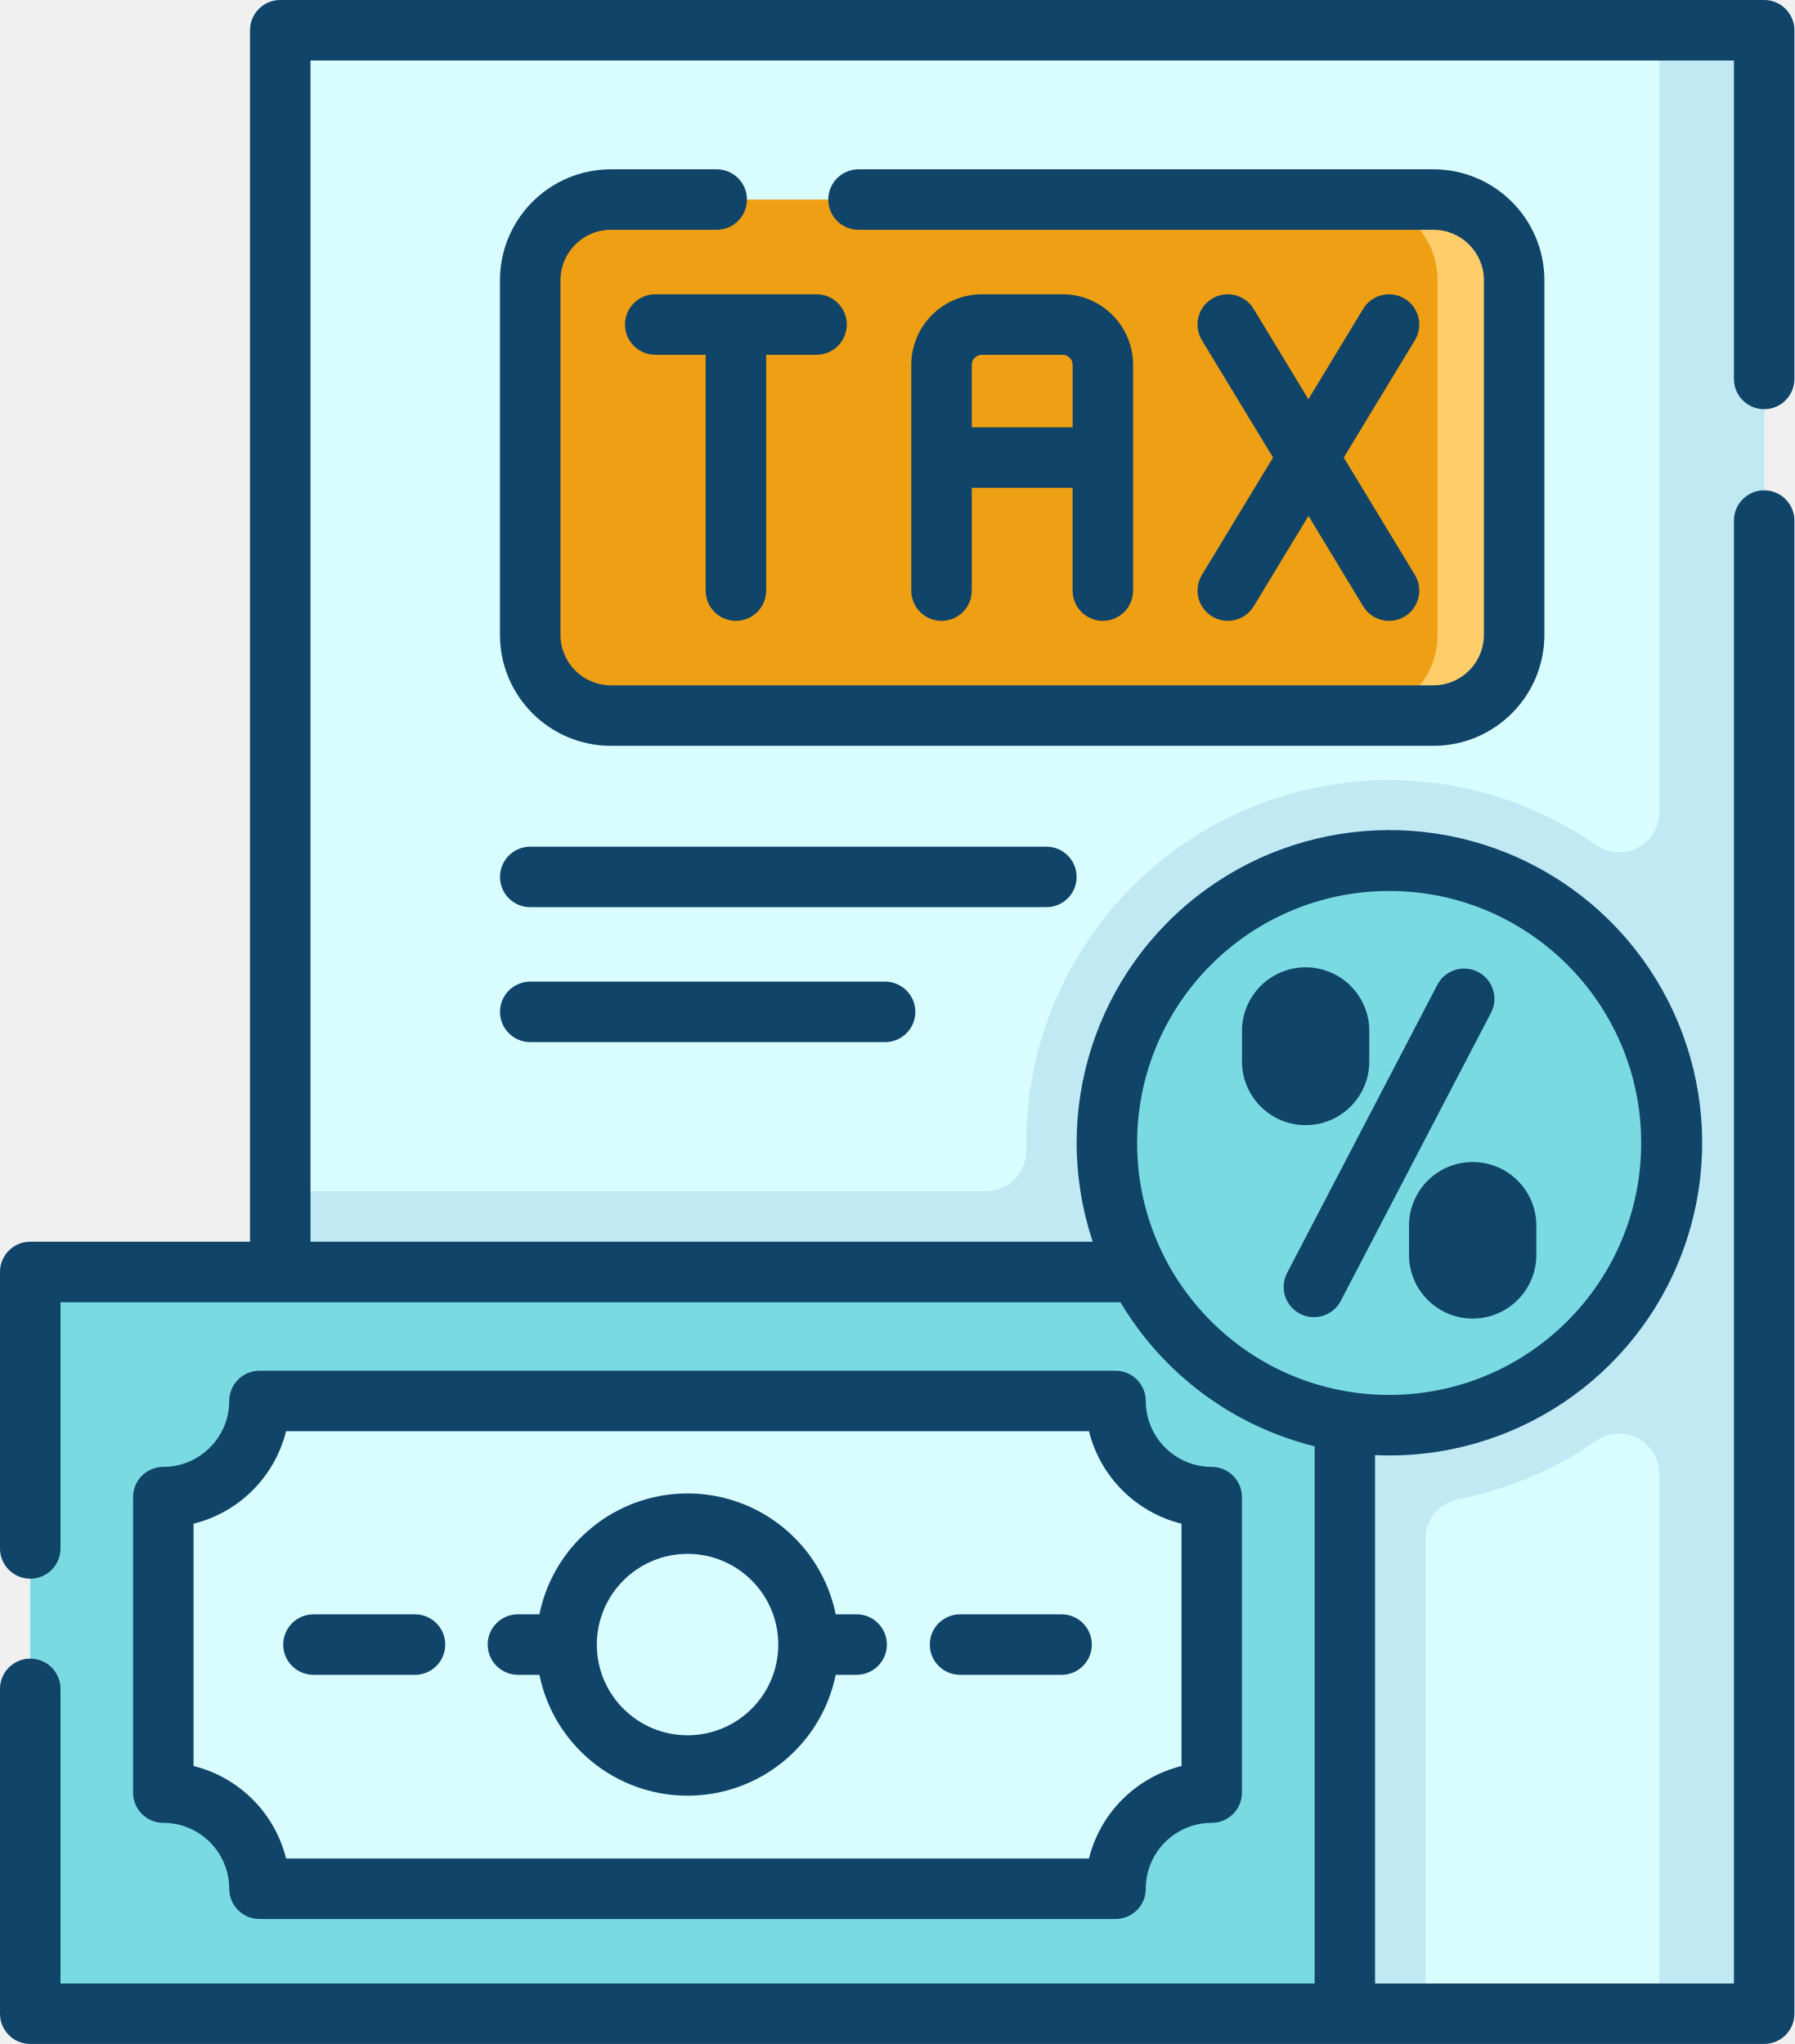
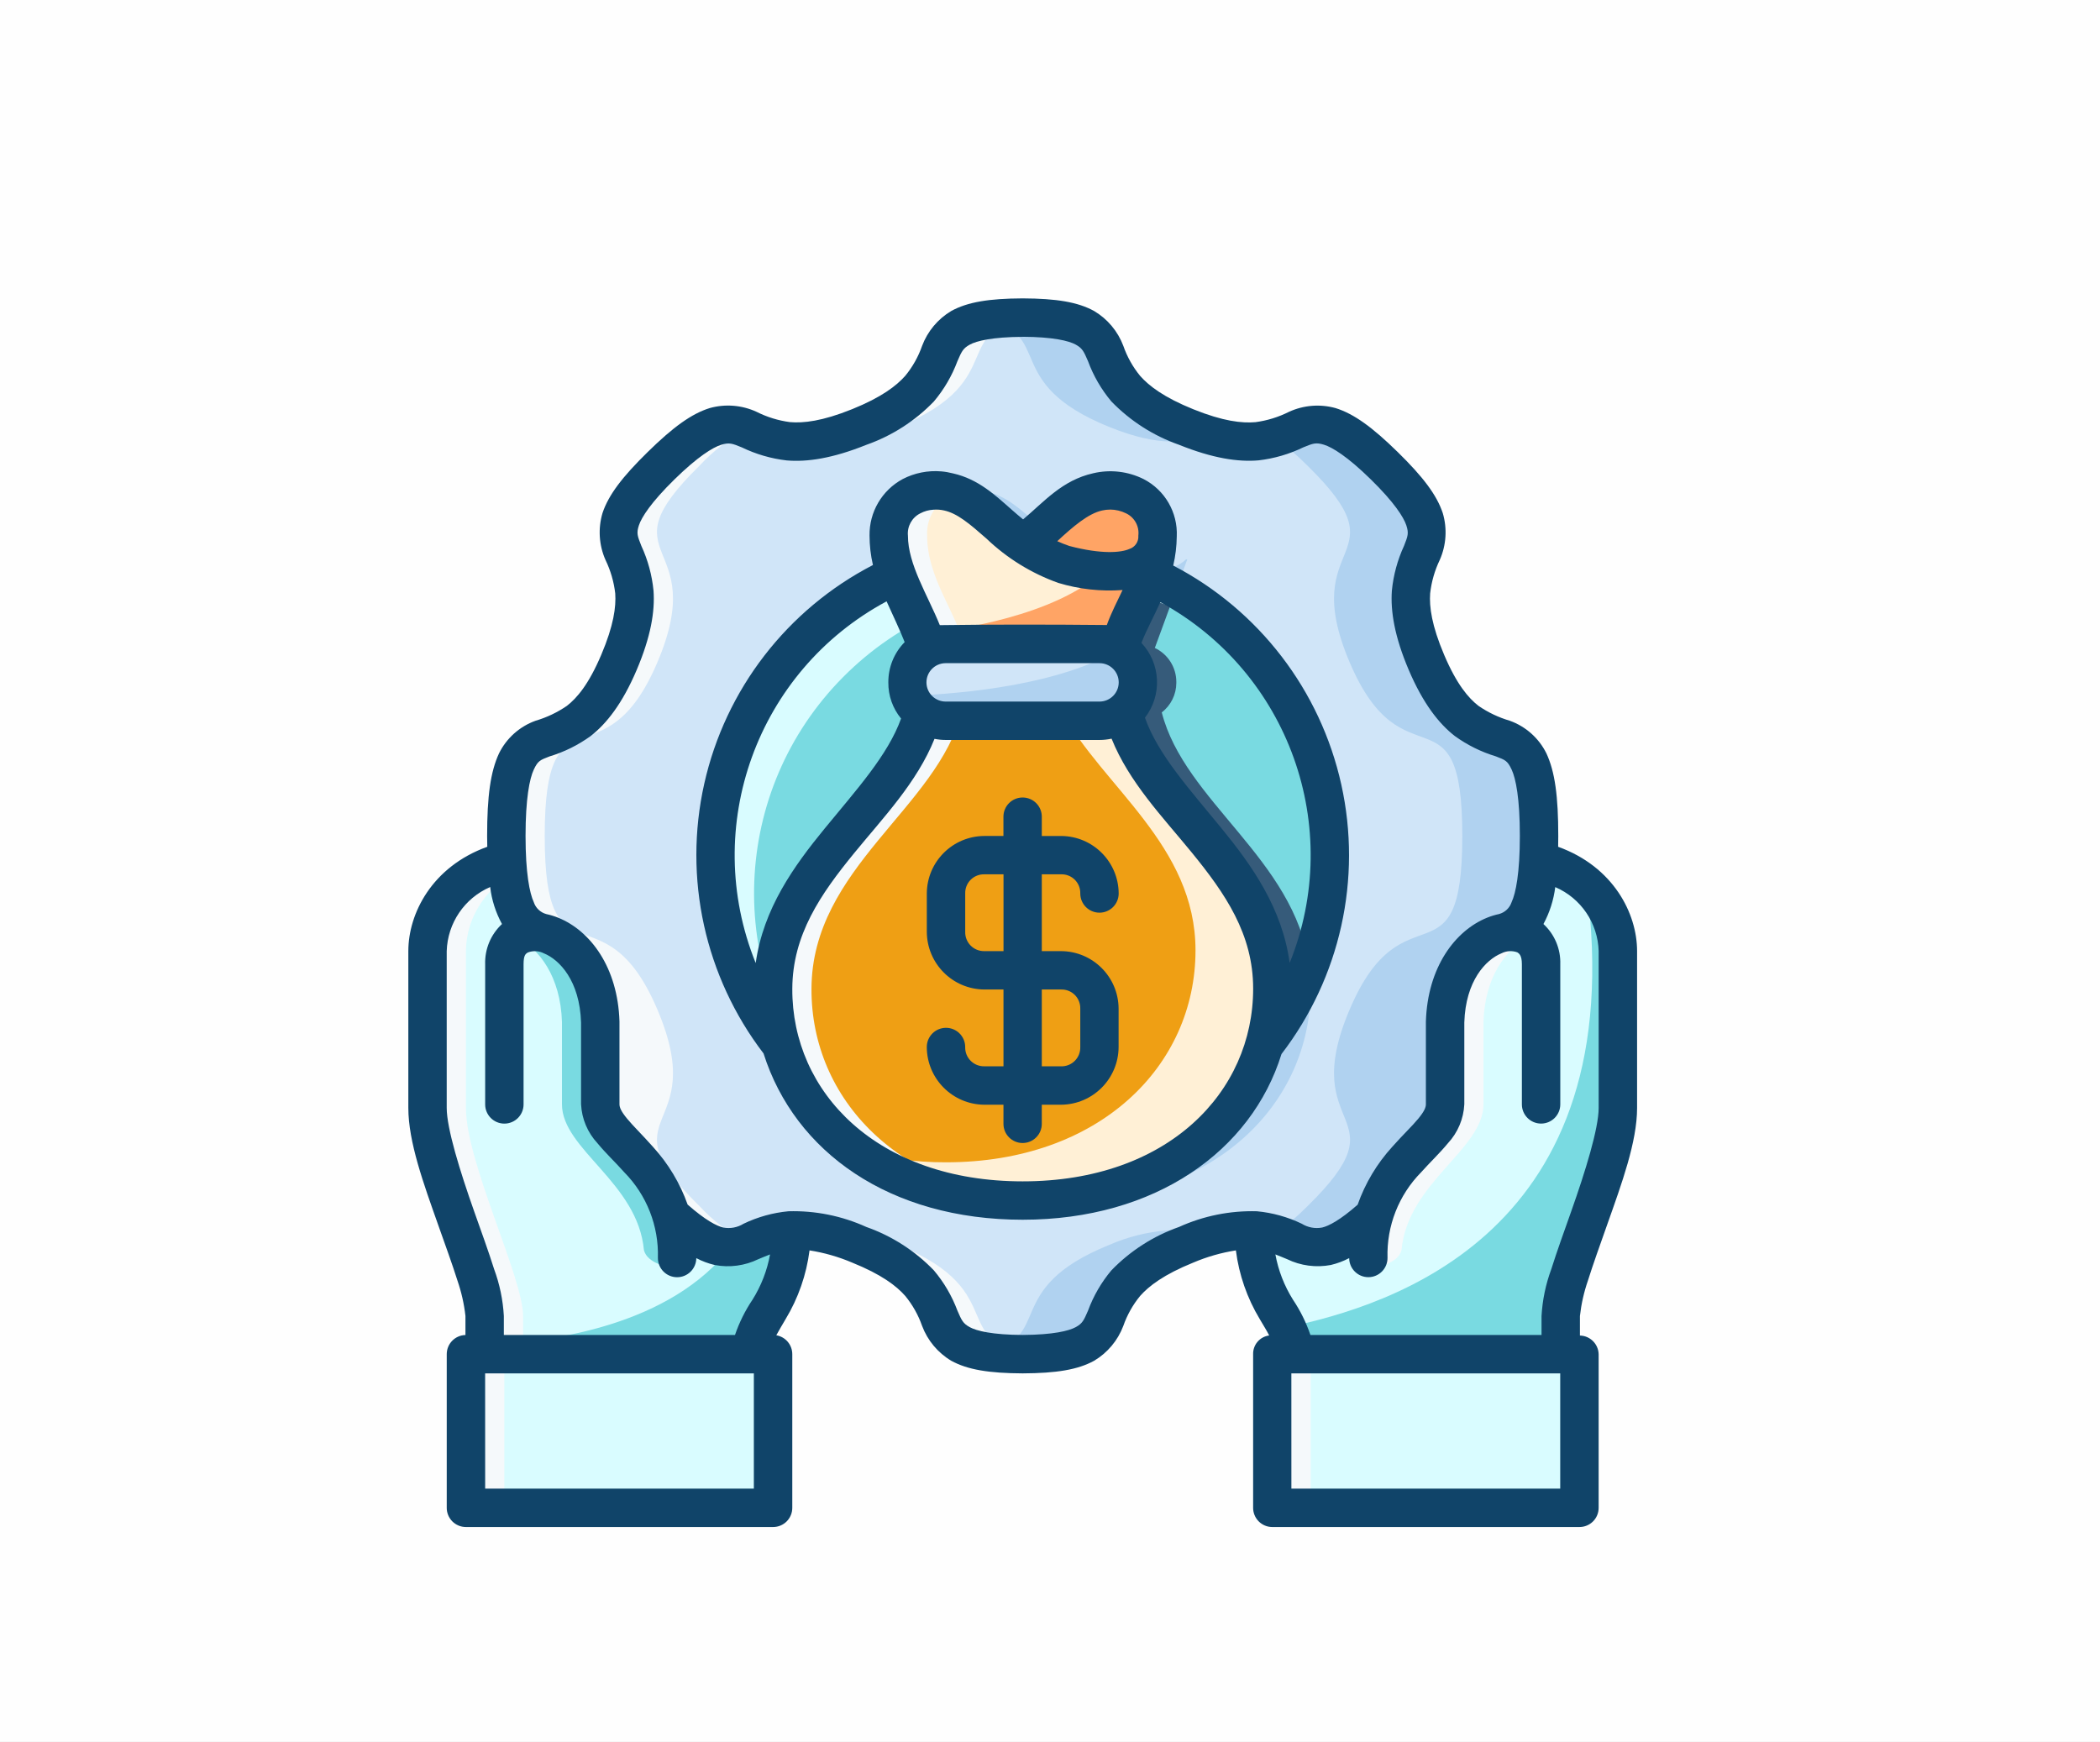
- <svg xmlns="http://www.w3.org/2000/svg" id="impuestos" width="66.883" height="76.202" viewBox="0 0 66.883 76.202">
-   <path id="Trazado_195449" data-name="Trazado 195449" d="M70.184,7.574h55.311V81.521H70.184Zm0,0" transform="translate(-59.738 -6.447)" fill="#d9fcff" />
-   <path id="Trazado_195450" data-name="Trazado 195450" d="M121.586,7.574v29.14a1.5,1.5,0,0,1-2.348,1.243,13.52,13.52,0,0,0-21.249,11.1c0,.094,0,.187,0,.28a1.5,1.5,0,0,1-1.5,1.523H70.184V81.521h42.686V63.813a1.5,1.5,0,0,1,1.212-1.473,13.457,13.457,0,0,0,5.134-2.167,1.5,1.5,0,0,1,2.372,1.22V81.521h3.907V7.574Zm0,0" transform="translate(-59.738 -6.447)" fill="#c1e9f4" />
-   <path id="Trazado_195451" data-name="Trazado 195451" d="M151.133,49.988H135.8a3.006,3.006,0,0,0-3.006,3.006V66.221a3.006,3.006,0,0,0,3.006,3.006h30.661a3.006,3.006,0,0,0,3.006-3.006V52.994a3.006,3.006,0,0,0-3.006-3.006Zm0,0" transform="translate(-113.033 -42.548)" fill="#ef9f14" />
-   <path id="Trazado_195452" data-name="Trazado 195452" d="M342.676,49.988H339.82a3.006,3.006,0,0,1,3.006,3.006V66.221a3.006,3.006,0,0,1-3.006,3.006h2.856a3.006,3.006,0,0,0,3.006-3.006V52.994A3.006,3.006,0,0,0,342.676,49.988Zm0,0" transform="translate(-289.244 -42.548)" fill="#ffcd69" />
-   <path id="Trazado_195453" data-name="Trazado 195453" d="M7.574,318.609v27.655h49V318.609Zm0,0" transform="translate(-6.447 -271.19)" fill="#79dae1" />
-   <path id="Trazado_195455" data-name="Trazado 195455" d="M60.437,369.112H44.484a3.585,3.585,0,0,0-3.585-3.585V354.511a3.585,3.585,0,0,0,3.585-3.585H76.391a3.585,3.585,0,0,0,3.585,3.585v11.016a3.585,3.585,0,0,0-3.585,3.585Zm0,0" transform="translate(-34.811 -298.697)" fill="#d9fcff" />
-   <path id="Trazado_195457" data-name="Trazado 195457" d="M298.249,226.127a10.521,10.521,0,1,1-10.521-10.521A10.521,10.521,0,0,1,298.249,226.127Zm0,0" transform="translate(-235.95 -183.517)" fill="#79dae1" />
-   <path id="Trazado_195459" data-name="Trazado 195459" d="M65.756,15.255a1.127,1.127,0,0,0,1.127-1.127v-13A1.127,1.127,0,0,0,65.756,0H10.446A1.127,1.127,0,0,0,9.319,1.127V46.292H1.127A1.127,1.127,0,0,0,0,47.42V57.727a1.127,1.127,0,1,0,2.255,0v-9.18H41.762A11.687,11.687,0,0,0,49,53.92V73.947H2.255V62.963a1.127,1.127,0,0,0-2.255,0V75.074A1.127,1.127,0,0,0,1.127,76.2H65.756a1.127,1.127,0,0,0,1.127-1.127V19.407a1.127,1.127,0,1,0-2.254,0v54.54H51.252v-19.7c.174.008.349.013.526.013A11.657,11.657,0,1,0,40.73,46.292H11.573V2.255H64.629V14.128A1.127,1.127,0,0,0,65.756,15.255ZM51.778,33.216a9.394,9.394,0,1,1-9.394,9.394A9.4,9.4,0,0,1,51.778,33.216Zm0,0" fill="#104469" />
-   <path id="Trazado_195460" data-name="Trazado 195460" d="M160.664,85.893a1.127,1.127,0,0,0,1.127-1.127V75.973h1.878a1.127,1.127,0,1,0,0-2.255h-6.012a1.127,1.127,0,0,0,0,2.255h1.879v8.793A1.127,1.127,0,0,0,160.664,85.893Zm0,0" transform="translate(-133.234 -62.747)" fill="#104469" />
-   <path id="Trazado_195461" data-name="Trazado 195461" d="M235.366,85.893a1.128,1.128,0,0,0,1.127-1.127V76.349a2.634,2.634,0,0,0-2.631-2.631h-3.006a2.634,2.634,0,0,0-2.631,2.631v8.417a1.127,1.127,0,1,0,2.255,0V80.934h3.758v3.832A1.127,1.127,0,0,0,235.366,85.893Zm-4.885-7.214v-2.33a.376.376,0,0,1,.376-.376h3.006a.376.376,0,0,1,.376.376v2.33Zm0,0" transform="translate(-194.259 -62.747)" fill="#104469" />
-   <path id="Trazado_195462" data-name="Trazado 195462" d="M300.472,85.729a1.127,1.127,0,0,0,1.548-.38l2.042-3.369L306.1,85.35a1.127,1.127,0,0,0,1.928-1.169l-2.652-4.376,2.652-4.375a1.127,1.127,0,0,0-1.928-1.169l-2.042,3.37-2.042-3.37a1.127,1.127,0,0,0-1.928,1.169l2.652,4.375-2.652,4.376A1.127,1.127,0,0,0,300.472,85.729Zm0,0" transform="translate(-255.29 -62.747)" fill="#104469" />
-   <path id="Trazado_195463" data-name="Trazado 195463" d="M164.15,59.774V46.547a4.138,4.138,0,0,0-4.133-4.133H138.586a1.127,1.127,0,1,0,0,2.255h21.432a1.881,1.881,0,0,1,1.878,1.878V59.774a1.881,1.881,0,0,1-1.878,1.878H129.356a1.881,1.881,0,0,1-1.879-1.878V46.547a1.881,1.881,0,0,1,1.879-1.878H133.3a1.127,1.127,0,0,0,0-2.255h-3.945a4.138,4.138,0,0,0-4.134,4.133V59.774a4.138,4.138,0,0,0,4.134,4.133h30.661A4.138,4.138,0,0,0,164.15,59.774Zm0,0" transform="translate(-106.586 -36.102)" fill="#104469" />
-   <path id="Trazado_195464" data-name="Trazado 195464" d="M36.91,362.665a1.127,1.127,0,0,0,1.127,1.127H69.944a1.127,1.127,0,0,0,1.127-1.127,2.46,2.46,0,0,1,2.458-2.458,1.127,1.127,0,0,0,1.127-1.127V348.064a1.127,1.127,0,0,0-1.127-1.127,2.461,2.461,0,0,1-2.458-2.458,1.127,1.127,0,0,0-1.127-1.127H38.037a1.127,1.127,0,0,0-1.127,1.127,2.461,2.461,0,0,1-2.458,2.458,1.127,1.127,0,0,0-1.127,1.127V359.08a1.127,1.127,0,0,0,1.127,1.127A2.461,2.461,0,0,1,36.91,362.665Zm-1.331-13.61a4.732,4.732,0,0,0,3.449-3.449H68.954a4.73,4.73,0,0,0,3.449,3.449v9.033a4.73,4.73,0,0,0-3.449,3.449H39.028a4.731,4.731,0,0,0-3.449-3.449Zm0,0" transform="translate(-28.365 -292.25)" fill="#104469" />
-   <path id="Trazado_195465" data-name="Trazado 195465" d="M233.987,406.63h3.784a1.127,1.127,0,1,0,0-2.255h-3.784a1.127,1.127,0,1,0,0,2.255Zm0,0" transform="translate(-198.203 -344.191)" fill="#104469" />
-   <path id="Trazado_195466" data-name="Trazado 195466" d="M123.264,380.842h.8a5.637,5.637,0,0,0,11.045,0h.779a1.127,1.127,0,1,0,0-2.255h-.779a5.637,5.637,0,0,0-11.045,0h-.8a1.127,1.127,0,1,0,0,2.255Zm6.321-4.509a3.382,3.382,0,1,1-3.381,3.382A3.386,3.386,0,0,1,129.585,376.333Zm0,0" transform="translate(-103.959 -318.404)" fill="#104469" />
-   <path id="Trazado_195467" data-name="Trazado 195467" d="M72.057,406.63h3.784a1.127,1.127,0,0,0,0-2.255H72.057a1.127,1.127,0,0,0,0,2.255Zm0,0" transform="translate(-60.373 -344.191)" fill="#104469" />
-   <path id="Trazado_195468" data-name="Trazado 195468" d="M313.412,248.472a2.375,2.375,0,0,0,2.373-2.373v-1.09a2.373,2.373,0,1,0-4.745,0v1.09A2.375,2.375,0,0,0,313.412,248.472Zm0,0" transform="translate(-264.747 -206.525)" fill="#104469" />
-   <path id="Trazado_195469" data-name="Trazado 195469" d="M352.875,293.123v1.09a2.373,2.373,0,1,0,4.745,0v-1.09a2.373,2.373,0,0,0-4.745,0Zm0,0" transform="translate(-300.356 -247.477)" fill="#104469" />
-   <path id="Trazado_195470" data-name="Trazado 195470" d="M322.1,255.5a1.127,1.127,0,0,0,1.521-.478l5.6-10.741a1.127,1.127,0,1,0-2-1.043l-5.6,10.741A1.127,1.127,0,0,0,322.1,255.5Zm0,0" transform="translate(-273.647 -206.523)" fill="#104469" />
-   <path id="Trazado_195471" data-name="Trazado 195471" d="M146.715,213.2a1.127,1.127,0,0,0-1.127-1.127H126.35a1.127,1.127,0,1,0,0,2.255h19.238A1.127,1.127,0,0,0,146.715,213.2Zm0,0" transform="translate(-106.586 -180.508)" fill="#104469" />
-   <path id="Trazado_195473" data-name="Trazado 195473" d="M139.576,245.9H126.35a1.127,1.127,0,0,0,0,2.255h13.226a1.127,1.127,0,0,0,0-2.255Zm0,0" transform="translate(-106.586 -209.304)" fill="#104469" />
+ <svg xmlns="http://www.w3.org/2000/svg" width="252" height="209" viewBox="0 0 252 209">
+   <g id="Grupo_146478" data-name="Grupo 146478" transform="translate(-216 -441)">
+     <g id="Right" transform="translate(215.5 441)">
+       <rect id="BG" width="252" height="209" transform="translate(0.5)" fill="#fff" opacity="0.949" />
+     </g>
+     <g id="layer1" transform="translate(265 476.809)">
+       <path id="rect6568" d="M24,440H60.863v18.431H24Z" transform="translate(-17.088 -313.284)" fill="#d9fcff" />
+       <path id="path6570" d="M56.233,440C48.21,451.442,33.534,454.886,24,455.889v2.542H60.863V440Z" transform="translate(-17.088 -313.284)" fill="#d9fcff" />
+       <path id="path6572" d="M17.216,234.69C10.419,236.511,8,241.6,8,245.435v18.826c0,6.533,6.86,20.357,6.86,24.965v4.591H46.873c0-4.173,4.02-5.612,4.779-13.617l.123-45.511Z" transform="translate(-5.696 -167.101)" fill="#d9fcff" />
+       <path id="path6599" d="M68.613,388.469c-3.414.191-5.1,1.8-7.267,1.98-7.225,9.353-21.263,11.393-29.533,11.74v1.12H63.83c0-4.173,4.02-5.612,4.779-13.617Z" transform="translate(-22.651 -276.593)" fill="#79dae1" />
+       <path id="path6596" d="M17.216,234.687C10.419,236.508,8,241.6,8,245.433V264.26c0,6.533,6.858,20.357,6.858,24.965v4.59h4.608v-4.59c0-4.608-6.858-18.432-6.858-24.965V245.433c0-3.833,2.419-8.925,9.216-10.746H17.216Z" transform="translate(-5.696 -167.099)" fill="#f5f9fb" />
+       <path id="path6586" d="M47.16,264.016c3.3,0,7.747,3.6,7.965,10.8V284.7c0,4.608,9.37,8.34,9.4,19.835-1.329-.306-3.736-.715-4.167-2.322-.729-8.112-9.837-12.095-9.837-17.514v-9.882c-.165-5.464-2.766-8.83-5.454-10.147a3.575,3.575,0,0,1,2.1-.652Z" transform="translate(-32.085 -187.982)" fill="#79dae1" />
+       <path id="path6574" d="M28.608,440v18.431H24V440Z" transform="translate(-17.088 -313.284)" fill="#f5f9fb" />
+       <path id="rect6556" d="M396.863,440H360v18.431h36.863Z" transform="translate(-256.323 -313.284)" fill="#d9fcff" />
+       <path id="path6558" d="M392.233,440c-8.022,11.442-22.7,14.886-32.233,15.889v2.542h36.863V440Z" transform="translate(-256.323 -313.284)" fill="#d9fcff" />
+       <path id="path6543" d="M386.559,234.69c6.8,1.821,9.216,6.912,9.216,10.745v18.826c0,6.533-6.86,20.357-6.86,24.965v4.591H356.9c0-4.173-4.02-5.612-4.779-13.617L352,234.69Z" transform="translate(-250.627 -167.101)" fill="#d9fcff" />
+       <path id="rect6565" d="M360,440v18.431h4.608V440Z" transform="translate(-256.323 -313.284)" fill="#f5f9fb" />
+       <path id="path6545" d="M401.914,244.515c5.511,41.7-23.506,50.458-36.008,53.076a6.825,6.825,0,0,1,.9,3.222h32.017v-4.59c0-4.608,6.858-18.432,6.858-24.965V252.43A10.637,10.637,0,0,0,401.914,244.515Z" transform="translate(-260.528 -174.097)" fill="#79dae1" />
+       <path id="path6444" d="M83.172,119.281c-15.27-6.154-12.025,6.869-23.77-4.642s1.371-8.5-5.062-23.614S40.825,88.716,40.825,70.207s7.083-5.7,13.515-20.819-6.684-12.1,5.062-23.614,8.5,1.512,23.77-4.642C98.219,15.068,87.36,8.07,102.794,8c15.434.07,4.575,7.067,19.621,13.131,15.27,6.154,12.024-6.869,23.77,4.642s-1.371,8.5,5.062,23.614,13.515,2.309,13.515,20.819-7.083,5.7-13.515,20.818,6.684,12.1-5.062,23.614-8.5-1.512-23.77,4.642c-15.046,6.064-4.187,13.061-19.621,13.131-15.434-.069-4.575-7.067-19.621-13.13Z" transform="translate(-29.068 -5.696)" fill="#d0e5f8" />
+       <path id="path6514" d="M188.092,80.022c-2.486-.177-6.214,1.058-6.214,5.418,0,5.143,3.548,9.24,4.581,13.608a4.5,4.5,0,0,0-2.331,3.924v.144a4.483,4.483,0,0,0,1.841,3.609C183,118.152,168.043,125.369,168,139.811c-.055,13.875,11.52,25.438,29.951,25.438S227.9,153.686,227.9,139.811c0-14.61-14.957-21.717-17.874-33.164a4.476,4.476,0,0,0,1.746-3.533v-.144a4.506,4.506,0,0,0-2.578-4.054l3.9-10.633h-.149c-1.5,1.436-4.564,2.1-10.057.621-6.912-2.3-9.216-7.716-13.824-8.725a5.166,5.166,0,0,0-.971-.157Z" transform="translate(-119.617 -56.965)" fill="#b0d2f0" />
+       <path id="path6504" d="M257.679,86.084c3.253-2.421,5.335-5.215,8.513-5.911,2.32-.624,7.186.281,7.186,5.264,0,5.18-3.605,9.3-4.608,13.7v.253Z" transform="translate(-183.47 -56.96)" fill="#ffa465" />
+       <path id="path6468" d="M201.726,140.863A36.863,36.863,0,1,1,164.863,104a36.863,36.863,0,0,1,36.863,36.863Z" transform="translate(-91.137 -74.049)" fill="#79dae1" />
+       <path id="circle6532" d="M193.342,104a36.86,36.86,0,0,0-11.007,1.728c.982,3.721,3.313,6.983,4.122,10.4a4.5,4.5,0,0,0-2.331,3.924v.144a4.483,4.483,0,0,0,1.841,3.609C183,135.237,168.042,142.453,168,156.9a23.467,23.467,0,0,0,5.062,14.719,36.772,36.772,0,0,0,54.646-17.527c-1.742-12.761-14.957-19.668-17.68-30.356a4.476,4.476,0,0,0,1.746-3.532v-.144A4.506,4.506,0,0,0,209.195,116l2.574-7.024a36.858,36.858,0,0,0-4.464-2.209,23.1,23.1,0,0,1-4.419-.778,17.262,17.262,0,0,1-3.046-1.382,36.831,36.831,0,0,0-6.5-.607Z" transform="translate(-119.616 -74.049)" fill="#365b7a" />
+       <path id="circle6472" d="M164.863,104a36.853,36.853,0,0,0-23.534,65.221,36.836,36.836,0,0,1,51.677-52.109A36.863,36.863,0,0,0,164.863,104Z" transform="translate(-91.137 -74.049)" fill="#d9fcff" />
+       <path id="path6494" d="M206.4,80.022c-2.486-.177-6.214,1.058-6.214,5.418,0,5.18,3.605,9.3,4.608,13.7v.207h22.553L231.4,88.284h-.149c-1.5,1.436-4.564,2.1-10.057.621-6.912-2.3-9.216-7.716-13.824-8.725a5.171,5.171,0,0,0-.972-.158Z" transform="translate(-142.536 -56.965)" fill="#fff0d6" />
+       <path id="path6508" d="M241.145,108.75c-.993.952-2.7,1.547-5.314,1.422-5.891,5.387-17.472,7.052-21.752,7.5a14.97,14.97,0,0,1,.607,1.939v.207h22.553l4.054-11.065Z" transform="translate(-152.425 -77.431)" fill="#ffa465" />
+       <path id="path6466" d="M194.856,8c-15.434.07-4.573,7.067-19.619,13.131a24.924,24.924,0,0,1-5.112,1.517c2.161.444,5.082.353,9.72-1.517C194.057,15.4,185.186,8.851,197.16,8.082c-.7-.043-1.448-.078-2.3-.087Z" transform="translate(-121.13 -5.693)" fill="#f5f9fb" />
+       <path id="path6464" d="M67.044,52.529c-1.765.139-3.97,1.343-7.641,4.941-11.746,11.511,1.371,8.5-5.062,23.615S40.828,83.392,40.828,101.9s3.624,5.7,10.057,20.821-3.228,12.1,8.518,23.611c5.733,5.619,7.9,5.389,10.386,4.4a21,21,0,0,1-5.778-4.4c-11.746-11.511,1.371-8.495-5.062-23.611S45.436,120.411,45.436,101.9s7.08-5.7,13.513-20.816-6.683-12.1,5.062-23.615a21.02,21.02,0,0,1,5.773-4.4,5.939,5.939,0,0,0-2.741-.544Z" transform="translate(-29.07 -37.391)" fill="#f5f9fb" />
+       <path id="path6459" d="M172.987,388.363a11.017,11.017,0,0,0-2.862.212,24.958,24.958,0,0,1,5.112,1.517c15.046,6.063,4.186,13.061,19.619,13.13.856,0,1.6-.043,2.3-.087-11.975-.769-3.1-7.318-17.315-13.045a21.548,21.548,0,0,0-6.858-1.728Z" transform="translate(-121.13 -276.505)" fill="#f5f9fb" />
+       <path id="path6455" d="M244.608,8A28.573,28.573,0,0,0,240,8.332c8.533,1.456,1.824,7.483,15.012,12.8,6.287,2.533,9.4,1.812,11.745.9-.785-.239-1.62-.529-2.529-.9C249.181,15.066,260.042,8.069,244.608,8Z" transform="translate(-170.882 -5.695)" fill="#b0d2f0" />
+       <path id="path6453" d="M366.512,52.528c-1.915-.151-3.331.939-5.512,1.584a30.841,30.841,0,0,1,3.937,3.357c11.746,11.511-1.371,8.495,5.062,23.611s13.513,2.312,13.513,20.821-7.08,5.7-13.513,20.816,6.683,12.1-5.062,23.615A30.8,30.8,0,0,1,361,149.689c4.193,1.24,5.5,4.143,13.153-3.357,11.746-11.511,2.373-8.5,8.806-23.615s9.769-2.307,9.769-20.816-7.08-5.7-13.513-20.821,6.683-12.1-5.062-23.611C370.483,53.871,368.277,52.667,366.512,52.528Z" transform="translate(-257.035 -37.39)" fill="#b0d2f0" />
+       <path id="path6448" d="M261.87,388.362a21.563,21.563,0,0,0-6.858,1.728c-13.188,5.315-6.478,11.341-15.012,12.8a28.379,28.379,0,0,0,4.608.333c15.434-.07,4.573-7.067,19.619-13.131.909-.367,1.744-.656,2.529-.9a10.984,10.984,0,0,0-4.887-.833Z" transform="translate(-170.883 -276.505)" fill="#b0d2f0" />
+       <path id="path6475" d="M193.977,172c2.822,11.537,17.925,18.637,17.925,33.312,0,13.875-11.52,25.437-29.951,25.437S151.945,219.191,152,205.316c.043-14.521,15.171-21.735,18.025-33.273" transform="translate(-108.225 -122.468)" fill="#ef9f14" />
+       <path id="path6484" d="M193.979,172l-23.953.043c-2.854,11.538-17.983,18.751-18.027,33.272-.055,13.875,11.52,25.438,29.951,25.438.786,0,1.543-.052,2.3-.09-17.076-.928-27.7-12.065-27.647-25.348.044-14.521,15.172-21.734,18.027-33.272l19.349-.035s0-.006,0-.009Z" transform="translate(-108.225 -122.465)" fill="#f5f9fb" />
+       <path id="path6479" d="M217.888,172l-7.362.017c4.925,9.052,16.069,16.074,16.069,28.691,0,13.875-11.52,25.438-29.951,25.438a37.829,37.829,0,0,1-11.065-1.6c5.084,3.847,11.978,6.205,20.281,6.205,18.431,0,29.951-11.563,29.951-25.438,0-14.675-15.1-21.776-17.923-33.313Z" transform="translate(-132.134 -122.465)" fill="#fff0d6" />
+       <path id="path6501" d="M206.4,80.022c-2.486-.177-6.214,1.058-6.214,5.418,0,5.18,3.605,9.3,4.608,13.7v.207H209.4v-.207c-1-4.4-4.608-8.522-4.608-13.7a4.958,4.958,0,0,1,3.343-4.99,6.864,6.864,0,0,0-.765-.27,5.158,5.158,0,0,0-.972-.158Z" transform="translate(-142.536 -56.965)" fill="#f5f9fb" />
+       <path id="rect6487" d="M212.608,144h18.431a4.562,4.562,0,0,1,4.608,4.536v.144a4.562,4.562,0,0,1-4.608,4.536H212.608A4.562,4.562,0,0,1,208,148.679v-.144A4.562,4.562,0,0,1,212.608,144Z" transform="translate(-148.098 -102.529)" fill="#d0e5f8" />
+       <path id="path6489" d="M234.118,146.3c-7.165,4.218-18.44,5.306-25.118,5.557a4.58,4.58,0,0,0,4.32,3h18.431a4.562,4.562,0,0,0,4.608-4.536v-.144a4.5,4.5,0,0,0-2.241-3.875Z" transform="translate(-148.81 -104.165)" fill="#b0d2f0" />
+       <path id="path6539" d="M400,303.129c.026-11.5,9.216-13.824,9.216-18.431v-9.883c.348-11.52,11.52-13.824,11.52-6.912v16.811Z" transform="translate(-284.803 -187.981)" fill="#d9fcff" />
+       <path id="path6553" d="M416.735,264.016c-3.3,0-7.747,3.6-7.965,10.8V284.7c0,4.608-9.37,8.34-9.4,19.835,1.329-.306,3.736-.714,4.167-2.322.729-8.112,9.837-12.095,9.837-17.514v-9.882c.165-5.464,2.766-8.83,5.454-10.147a3.577,3.577,0,0,0-2.1-.652Z" transform="translate(-284.358 -187.982)" fill="#f5f9fb" />
+       <path id="rect906" d="M73.721,0c-4.051.018-6.61.439-8.568,1.512a8.252,8.252,0,0,0-3.5,4.185,11.811,11.811,0,0,1-2.025,3.6c-1.057,1.192-2.847,2.578-6.376,4C49.669,14.745,47.4,14.988,45.8,14.85a12.616,12.616,0,0,1-4.027-1.242,8.182,8.182,0,0,0-5.6-.446c-2.194.683-4.394,2.281-7.447,5.274s-4.7,5.15-5.427,7.331a8.167,8.167,0,0,0,.355,5.611,12.518,12.518,0,0,1,1.174,4.032c.111,1.592-.175,3.835-1.683,7.38S20.231,47.965,19.03,48.9a13.237,13.237,0,0,1-3.757,1.786,7.851,7.851,0,0,0-4.387,3.91c-1.026,2.2-1.431,5.144-1.431,9.918,0,.456.01.881.018,1.3C2.813,68.216,0,73.844,0,78.334V97.157c0,4.073,1.832,9.092,3.555,13.963.861,2.436,1.725,4.8,2.345,6.772a19.673,19.673,0,0,1,.954,4.234v2.281a2.3,2.3,0,0,0-2.245,2.309v18.418a2.3,2.3,0,0,0,2.3,2.317H43.779a2.3,2.3,0,0,0,2.295-2.317V126.716a2.3,2.3,0,0,0-1.917-2.277c.287-.54.656-1.153,1.116-1.939a21.162,21.162,0,0,0,2.871-8.248,21.548,21.548,0,0,1,5.107,1.462c3.53,1.422,5.319,2.8,6.376,4a11.808,11.808,0,0,1,2.025,3.6,8.252,8.252,0,0,0,3.5,4.185c1.957,1.073,4.521,1.494,8.572,1.512,4.051-.018,6.61-.439,8.568-1.512a8.263,8.263,0,0,0,3.505-4.185,11.791,11.791,0,0,1,2.021-3.6c1.057-1.192,2.851-2.573,6.381-4a21.527,21.527,0,0,1,5.107-1.462,21.171,21.171,0,0,0,2.866,8.248c.527.9.831,1.366,1.129,1.962a2.211,2.211,0,0,0-1.926,2.254v18.418a2.3,2.3,0,0,0,2.295,2.317h36.854a2.3,2.3,0,0,0,2.313-2.317V126.716a2.3,2.3,0,0,0-2.245-2.245v-2.345a19.691,19.691,0,0,1,.954-4.234c.62-1.971,1.47-4.337,2.331-6.772,1.723-4.871,3.573-9.89,3.573-13.963V78.334c0-4.489-2.816-10.117-9.472-12.519.007-.424.014-.848.014-1.3,0-4.774-.4-7.719-1.426-9.918a7.86,7.86,0,0,0-4.392-3.91,13.237,13.237,0,0,1-3.757-1.786c-1.2-.93-2.61-2.576-4.113-6.106s-1.8-5.787-1.687-7.38a12.5,12.5,0,0,1,1.157-4.032,8.161,8.161,0,0,0,.36-5.611c-.725-2.18-2.355-4.338-5.409-7.33s-5.258-4.59-7.452-5.274a8.169,8.169,0,0,0-5.593.446,12.651,12.651,0,0,1-4.032,1.242c-1.6.139-3.865-.1-7.447-1.548-3.53-1.423-5.324-2.808-6.381-4A11.8,11.8,0,0,1,85.8,5.7a8.263,8.263,0,0,0-3.505-4.185C80.336.439,77.773.018,73.721,0ZM73.7,4.608c3.683.017,5.564.488,6.381.936s.971.819,1.481,1.989a16.222,16.222,0,0,0,2.8,4.833,20.978,20.978,0,0,0,8.113,5.2c4.053,1.633,7.1,2.085,9.558,1.872a16.738,16.738,0,0,0,5.373-1.566c1.166-.476,1.506-.611,2.484-.306s2.779,1.386,5.6,4.149,3.945,4.547,4.266,5.512.187,1.3-.27,2.466a16.7,16.7,0,0,0-1.462,5.391c-.172,2.454.317,5.5,2.025,9.508s3.609,6.444,5.544,7.942a16.633,16.633,0,0,0,4.914,2.43c1.109.431,1.387.506,1.89,1.584s.985,3.48.985,7.96c0,4.455-.485,6.856-.985,7.942a2.2,2.2,0,0,1-1.507,1.435,8.628,8.628,0,0,0-1.453.446c-3.821,1.552-7.134,5.937-7.33,12.469v9.913c0,.386-.2.865-.918,1.737s-1.88,1.974-3.114,3.366a20.3,20.3,0,0,0-4.158,6.952c-2.13,1.876-3.5,2.566-4.261,2.741a3.429,3.429,0,0,1-2.448-.459,15.852,15.852,0,0,0-5.373-1.494,21.193,21.193,0,0,0-9.355,1.885,20.984,20.984,0,0,0-8.113,5.206,16.208,16.208,0,0,0-2.8,4.828c-.509,1.17-.663,1.541-1.481,1.989s-2.7.914-6.345.936c-3.683-.016-5.554-.488-6.372-.936s-.971-.819-1.481-1.989a16.38,16.38,0,0,0-2.826-4.828,20.886,20.886,0,0,0-8.1-5.206,21.177,21.177,0,0,0-9.351-1.885,15.883,15.883,0,0,0-5.377,1.494,3.428,3.428,0,0,1-2.448.459c-.759-.175-2.133-.869-4.27-2.754a20.4,20.4,0,0,0-4.167-6.939c-1.234-1.392-2.373-2.494-3.091-3.366s-.922-1.351-.922-1.737V86.834h0V86.77l0,0c-.2-6.5-3.5-10.88-7.326-12.431a8.593,8.593,0,0,0-1.458-.45,2.188,2.188,0,0,1-1.5-1.431c-.5-1.086-.986-3.487-.986-7.942,0-4.48.482-6.882.986-7.96s.776-1.153,1.885-1.584a16.639,16.639,0,0,0,4.918-2.43c1.935-1.5,3.83-3.915,5.544-7.942s2.2-7.054,2.025-9.508a16.7,16.7,0,0,0-1.462-5.391c-.457-1.17-.613-1.5-.293-2.466s1.451-2.749,4.27-5.512,4.616-3.844,5.593-4.149,1.318-.17,2.484.306a16.761,16.761,0,0,0,5.377,1.566c2.454.213,5.519-.239,9.571-1.872a20.888,20.888,0,0,0,8.1-5.2,16.387,16.387,0,0,0,2.826-4.833c.509-1.17.663-1.541,1.481-1.989s2.691-.915,6.336-.936ZM63.948,20.762a8.5,8.5,0,0,0-4.626.922,7.581,7.581,0,0,0-3.978,6.786A15.778,15.778,0,0,0,55.753,32a39.187,39.187,0,0,0-13.126,58.62c3.747,11.831,15.148,19.952,31.094,19.952,15.917,0,27.454-8.258,31.058-19.885A39.187,39.187,0,0,0,91.789,32.062a16.238,16.238,0,0,0,.423-3.487,7.359,7.359,0,0,0-3.982-6.889,8.939,8.939,0,0,0-6.039-.7c-3.741.835-5.913,3.435-8.419,5.539-.467-.38-.919-.772-1.373-1.17-1.975-1.733-4-3.668-7.038-4.351a8.6,8.6,0,0,0-1.413-.243Zm20.276,4.581a4.376,4.376,0,0,1,1.913.459A2.607,2.607,0,0,1,87.6,28.471a1.547,1.547,0,0,1-1.071,1.6c-.982.441-3.314.668-7.2-.355-.515-.174-1-.368-1.458-.576,1.929-1.788,3.723-3.322,5.391-3.685a4.152,4.152,0,0,1,.958-.108Zm-21.208.018a4.228,4.228,0,0,1,1.269.09c1.592.346,3.044,1.58,5.089,3.375A24.233,24.233,0,0,0,78,34.149,21.21,21.21,0,0,0,85.709,35c-.621,1.325-1.349,2.7-1.89,4.2-6.825-.068-14.08-.071-20.042.014-1.47-3.622-3.825-7.294-3.825-10.737A2.7,2.7,0,0,1,61.433,25.8a3.782,3.782,0,0,1,1.584-.441Zm-5.625,11c.812,1.793,1.6,3.444,2.169,4.891A6.819,6.819,0,0,0,57.6,46.083a6.7,6.7,0,0,0,1.53,4.342c-1.593,4.416-5.368,8.556-9.184,13.216-3.666,4.477-7.342,9.579-8.262,16.128a34.564,34.564,0,0,1,15.7-43.406Zm32.849.094a34.564,34.564,0,0,1,15.52,43.3c-.894-6.6-4.555-11.73-8.212-16.2-3.822-4.677-7.588-8.8-9.153-13.23a6.935,6.935,0,0,0-.423-8.982c.561-1.459,1.448-3.073,2.268-4.887ZM64.447,43.779H82.942a2.3,2.3,0,0,1,0,4.608H64.51a2.3,2.3,0,0,1-.063-4.608ZM84.39,52.838c2.1,5.234,6.124,9.386,9.589,13.625,4.051,4.956,7.4,9.828,7.4,16.375,0,12.4-10.189,23.129-27.656,23.129s-27.7-10.682-27.647-23.111c.025-6.462,3.379-11.339,7.447-16.308C57,62.295,61.033,58.107,63.142,52.86a6.9,6.9,0,0,0,1.368.135H82.942a6.839,6.839,0,0,0,1.449-.157ZM73.721,59.9a2.3,2.3,0,0,0-2.309,2.317v2.3H69.118a6.933,6.933,0,0,0-6.9,6.9v4.6a6.952,6.952,0,0,0,6.9,6.925h2.3v9.216h-2.3a2.25,2.25,0,0,1-2.295-2.313,2.3,2.3,0,0,0-4.608,0,6.952,6.952,0,0,0,6.9,6.925h2.3v2.295a2.3,2.3,0,1,0,4.6,0V96.77h2.317a6.952,6.952,0,0,0,6.9-6.925V85.237a6.933,6.933,0,0,0-6.9-6.9H76.016V69.118h2.317a2.236,2.236,0,0,1,2.3,2.3,2.3,2.3,0,1,0,4.608,0,6.933,6.933,0,0,0-6.9-6.9H76.016v-2.3A2.3,2.3,0,0,0,73.721,59.9Zm-4.6,9.22h2.3v9.216h-2.3a2.254,2.254,0,0,1-2.295-2.317v-4.6a2.236,2.236,0,0,1,2.295-2.3ZM9.823,70.643a12.171,12.171,0,0,0,1.417,4.441A6.314,6.314,0,0,0,9.22,79.913v16.82a2.3,2.3,0,0,0,4.608,0V79.913c0-1.107.25-1.265.545-1.426a2.379,2.379,0,0,1,1.9.117c1.852.752,4.3,3.277,4.455,8.3v9.814a7.4,7.4,0,0,0,1.975,4.68c1.005,1.22,2.146,2.28,3.213,3.483a14.039,14.039,0,0,1,4.032,10.273,2.3,2.3,0,0,0,4.608.027,9.389,9.389,0,0,0,2.2.823,8.4,8.4,0,0,0,5.251-.7c.491-.2.943-.4,1.4-.567a15.409,15.409,0,0,1-2.106,5.431A17.987,17.987,0,0,0,39.2,124.4H11.461v-2.277a19.292,19.292,0,0,0-1.17-5.629c-.666-2.12-1.532-4.494-2.385-6.907-1.707-4.826-3.3-9.973-3.3-12.433V78.334A8.661,8.661,0,0,1,9.823,70.643Zm127.805.009a8.616,8.616,0,0,1,5.211,7.681V97.157c0,2.46-1.591,7.607-3.3,12.433-.853,2.413-1.714,4.787-2.381,6.907a19.3,19.3,0,0,0-1.174,5.629V124.4H108.249a17.975,17.975,0,0,0-2.093-4.234,15.428,15.428,0,0,1-2.11-5.431c.453.17.9.362,1.4.567a8.413,8.413,0,0,0,5.256.7,9.4,9.4,0,0,0,2.2-.823,2.3,2.3,0,0,0,4.6-.027,14.036,14.036,0,0,1,4.032-10.273c1.067-1.2,2.208-2.263,3.213-3.483a7.394,7.394,0,0,0,1.971-4.68V86.9c.152-5.021,2.6-7.546,4.455-8.3a2.389,2.389,0,0,1,1.908-.117c.189.131.545.319.545,1.426v16.82a2.3,2.3,0,0,0,4.608,0V79.913a6.284,6.284,0,0,0-2.021-4.828,12.6,12.6,0,0,0,1.417-4.432ZM76.016,82.942h2.317a2.236,2.236,0,0,1,2.3,2.3v4.608a2.25,2.25,0,0,1-2.3,2.313H76.016Zm-66.8,46.07H41.462v13.828H9.22Zm96.747,0h32.264v13.828H105.967Z" transform="translate(0)" fill="#104469" />
+     </g>
+   </g>
</svg>
